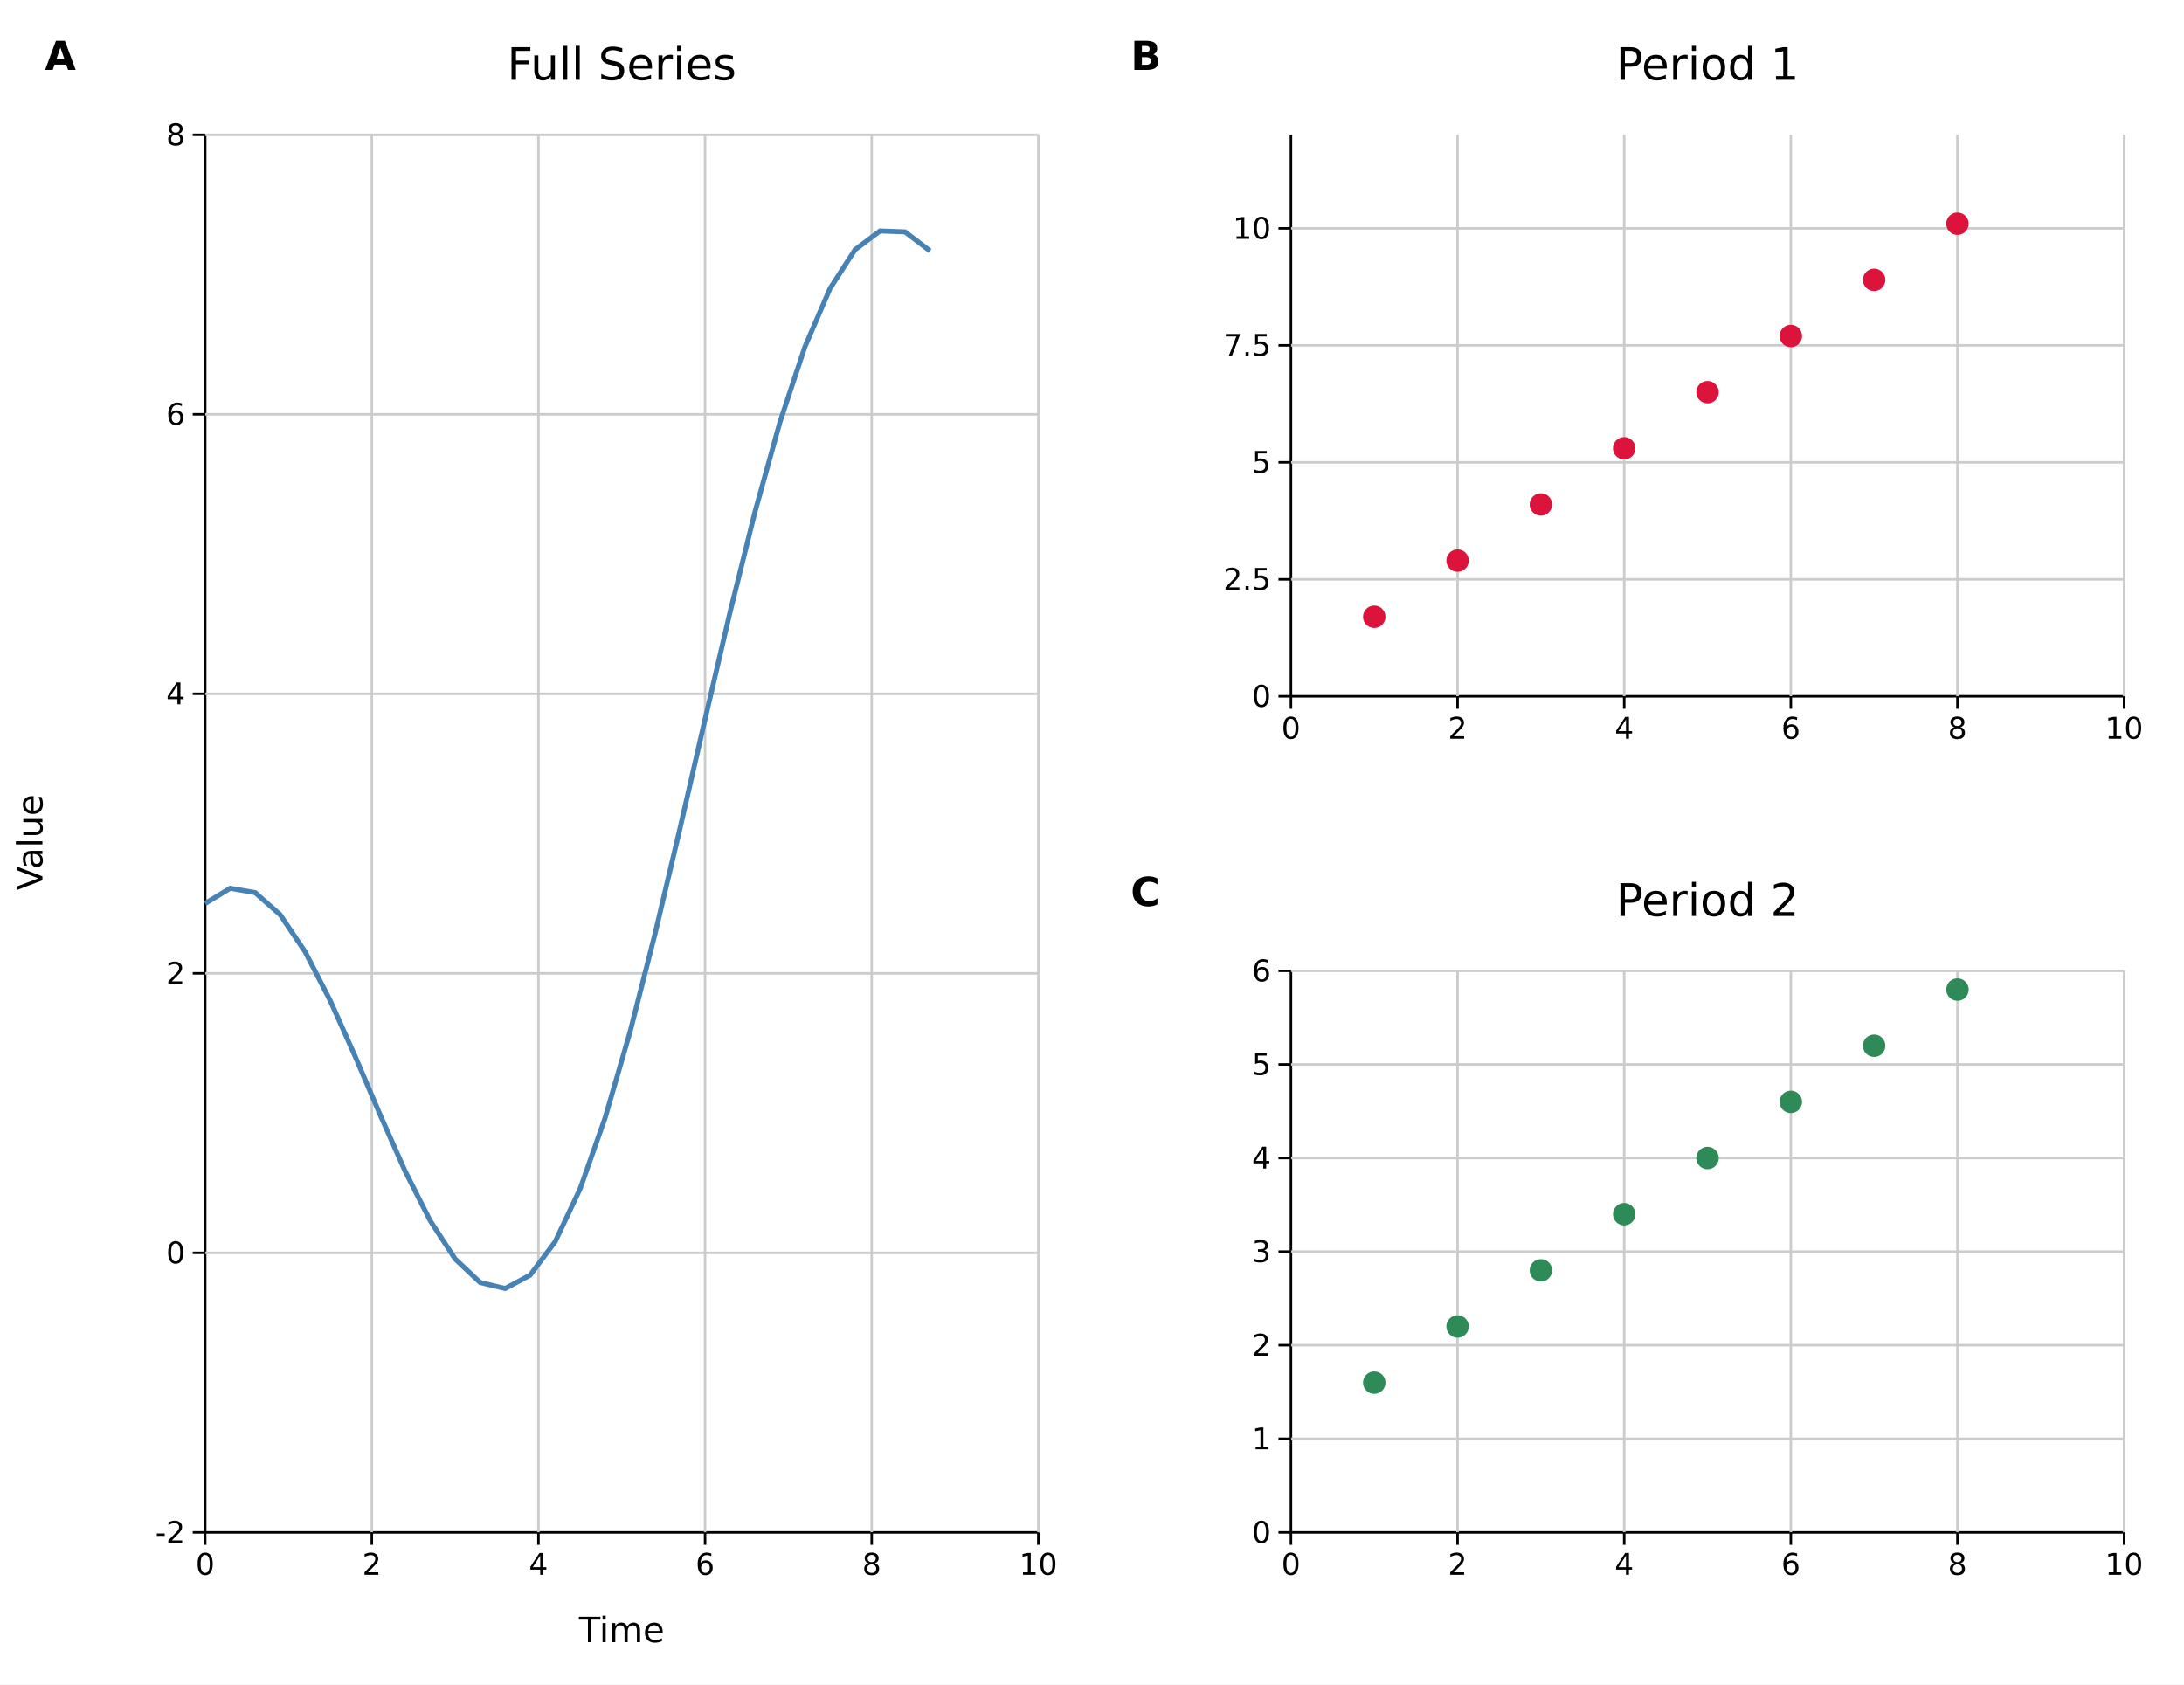
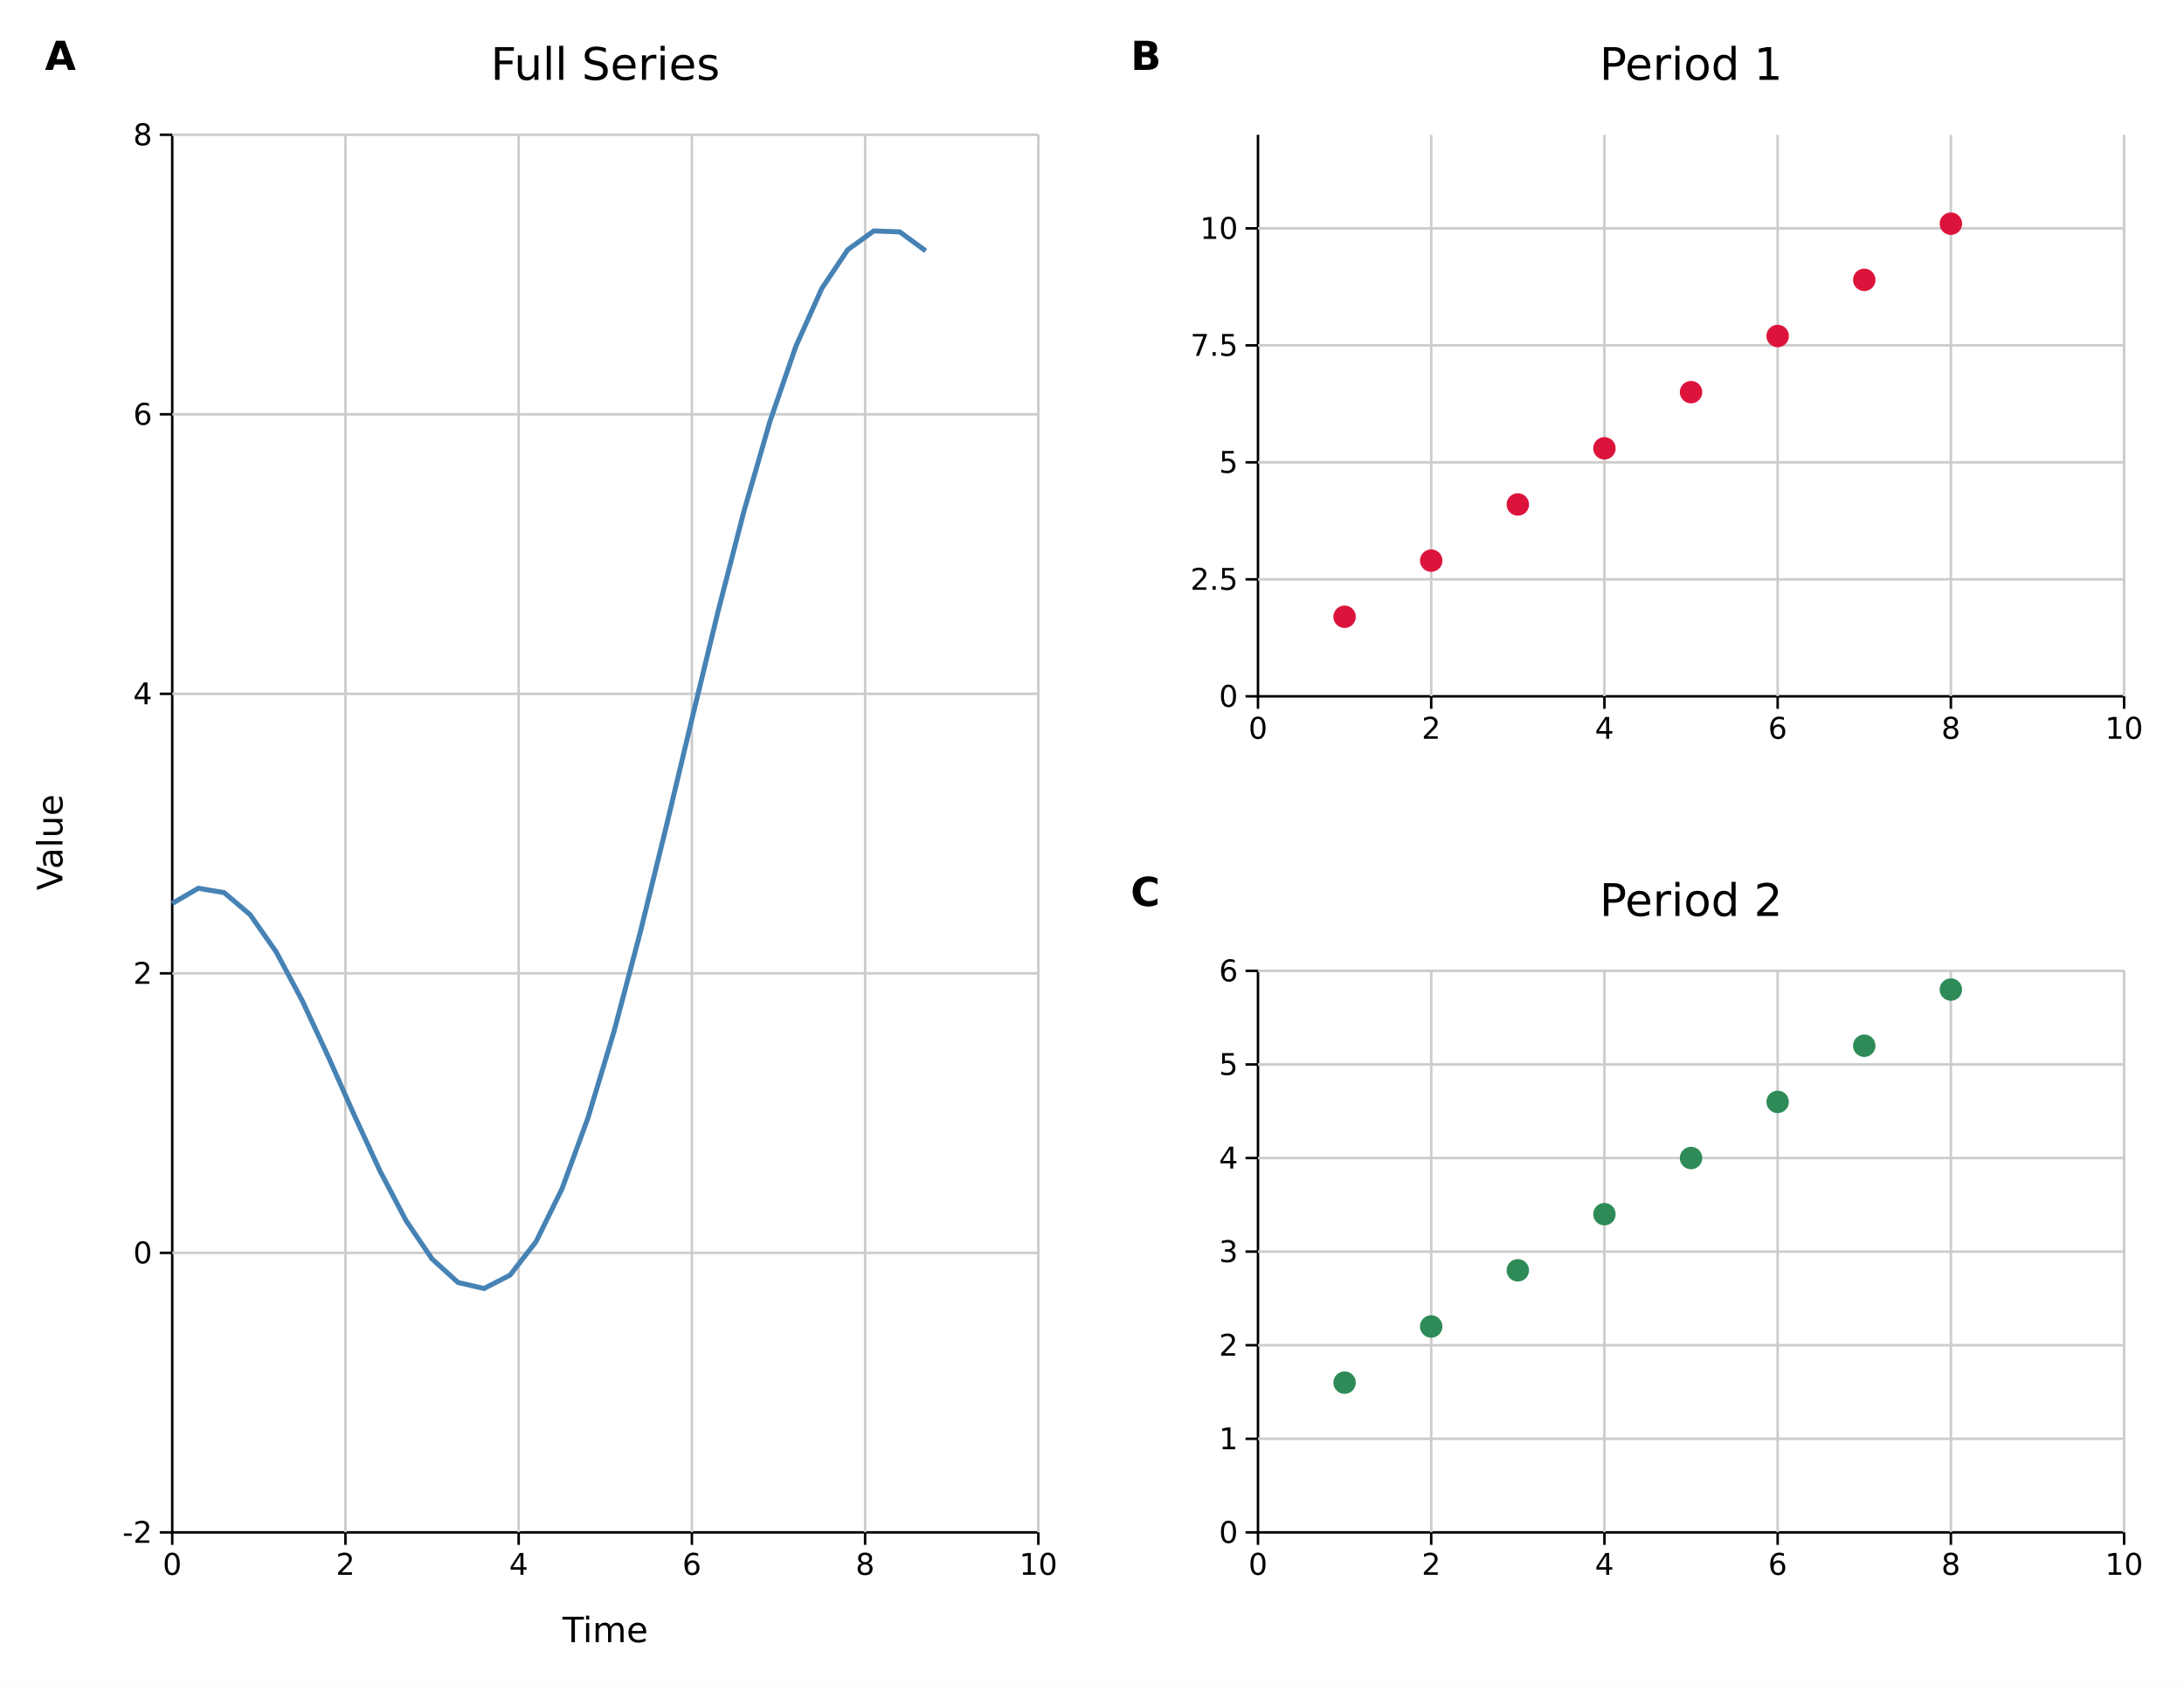
<svg xmlns="http://www.w3.org/2000/svg" width="875" height="675" font-family="DejaVu Sans, Liberation Sans, Arial, sans-serif" fill="black">
  <rect width="100%" height="100%" fill="white" />
  <g transform="translate(10,10)">
-     <line x1="72.2" y1="604" x2="406" y2="604" stroke="#000000" stroke-width="1" />
-     <line x1="72.2" y1="44" x2="72.2" y2="604" stroke="#000000" stroke-width="1" />
-     <line x1="138.96" y1="44" x2="138.96" y2="604" stroke="#cccccc" stroke-width="1" />
-     <line x1="205.72" y1="44" x2="205.72" y2="604" stroke="#cccccc" stroke-width="1" />
-     <line x1="272.48" y1="44" x2="272.48" y2="604" stroke="#cccccc" stroke-width="1" />
-     <line x1="339.24" y1="44" x2="339.24" y2="604" stroke="#cccccc" stroke-width="1" />
+     <line x1="59" y1="604" x2="406" y2="604" stroke="#000000" stroke-width="1" />
+     <line x1="59" y1="44" x2="59" y2="604" stroke="#000000" stroke-width="1" />
+     <line x1="128.4" y1="44" x2="128.4" y2="604" stroke="#cccccc" stroke-width="1" />
+     <line x1="197.8" y1="44" x2="197.8" y2="604" stroke="#cccccc" stroke-width="1" />
+     <line x1="267.2" y1="44" x2="267.2" y2="604" stroke="#cccccc" stroke-width="1" />
+     <line x1="336.6" y1="44" x2="336.6" y2="604" stroke="#cccccc" stroke-width="1" />
    <line x1="406" y1="44" x2="406" y2="604" stroke="#cccccc" stroke-width="1" />
-     <line x1="72.2" y1="492" x2="406" y2="492" stroke="#cccccc" stroke-width="1" />
-     <line x1="72.2" y1="380" x2="406" y2="380" stroke="#cccccc" stroke-width="1" />
-     <line x1="72.2" y1="268" x2="406" y2="268" stroke="#cccccc" stroke-width="1" />
-     <line x1="72.2" y1="156" x2="406" y2="156" stroke="#cccccc" stroke-width="1" />
-     <line x1="72.2" y1="44" x2="406" y2="44" stroke="#cccccc" stroke-width="1" />
-     <line x1="72.2" y1="604" x2="72.2" y2="609" stroke="#000000" stroke-width="1" />
-     <text x="72.2" y="621" font-size="12" text-anchor="middle">0</text>
-     <line x1="138.96" y1="604" x2="138.96" y2="609" stroke="#000000" stroke-width="1" />
-     <text x="138.96" y="621" font-size="12" text-anchor="middle">2</text>
-     <line x1="205.72" y1="604" x2="205.72" y2="609" stroke="#000000" stroke-width="1" />
-     <text x="205.72" y="621" font-size="12" text-anchor="middle">4</text>
-     <line x1="272.48" y1="604" x2="272.48" y2="609" stroke="#000000" stroke-width="1" />
-     <text x="272.48" y="621" font-size="12" text-anchor="middle">6</text>
-     <line x1="339.24" y1="604" x2="339.24" y2="609" stroke="#000000" stroke-width="1" />
-     <text x="339.24" y="621" font-size="12" text-anchor="middle">8</text>
+     <line x1="59" y1="492" x2="406" y2="492" stroke="#cccccc" stroke-width="1" />
+     <line x1="59" y1="380" x2="406" y2="380" stroke="#cccccc" stroke-width="1" />
+     <line x1="59" y1="268" x2="406" y2="268" stroke="#cccccc" stroke-width="1" />
+     <line x1="59" y1="156" x2="406" y2="156" stroke="#cccccc" stroke-width="1" />
+     <line x1="59" y1="44" x2="406" y2="44" stroke="#cccccc" stroke-width="1" />
+     <line x1="59" y1="604" x2="59" y2="609" stroke="#000000" stroke-width="1" />
+     <text x="59" y="621" font-size="12" text-anchor="middle">0</text>
+     <line x1="128.4" y1="604" x2="128.4" y2="609" stroke="#000000" stroke-width="1" />
+     <text x="128.4" y="621" font-size="12" text-anchor="middle">2</text>
+     <line x1="197.8" y1="604" x2="197.8" y2="609" stroke="#000000" stroke-width="1" />
+     <text x="197.8" y="621" font-size="12" text-anchor="middle">4</text>
+     <line x1="267.2" y1="604" x2="267.2" y2="609" stroke="#000000" stroke-width="1" />
+     <text x="267.2" y="621" font-size="12" text-anchor="middle">6</text>
+     <line x1="336.6" y1="604" x2="336.6" y2="609" stroke="#000000" stroke-width="1" />
+     <text x="336.6" y="621" font-size="12" text-anchor="middle">8</text>
    <line x1="406" y1="604" x2="406" y2="609" stroke="#000000" stroke-width="1" />
    <text x="406" y="621" font-size="12" text-anchor="middle">10</text>
-     <line x1="67.2" y1="604" x2="72.2" y2="604" stroke="#000000" stroke-width="1" />
-     <text x="64.2" y="608.2" font-size="12" text-anchor="end">-2</text>
-     <line x1="67.2" y1="492" x2="72.2" y2="492" stroke="#000000" stroke-width="1" />
-     <text x="64.2" y="496.2" font-size="12" text-anchor="end">0</text>
-     <line x1="67.2" y1="380" x2="72.2" y2="380" stroke="#000000" stroke-width="1" />
-     <text x="64.2" y="384.2" font-size="12" text-anchor="end">2</text>
-     <line x1="67.2" y1="268" x2="72.2" y2="268" stroke="#000000" stroke-width="1" />
-     <text x="64.2" y="272.2" font-size="12" text-anchor="end">4</text>
-     <line x1="67.2" y1="156" x2="72.2" y2="156" stroke="#000000" stroke-width="1" />
-     <text x="64.2" y="160.2" font-size="12" text-anchor="end">6</text>
-     <line x1="67.2" y1="44" x2="72.2" y2="44" stroke="#000000" stroke-width="1" />
-     <text x="64.2" y="48.2" font-size="12" text-anchor="end">8</text>
-     <text x="239.1" y="648" font-size="14" text-anchor="middle">Time</text>
-     <text x="7" y="327.5" font-size="14" text-anchor="middle" transform="rotate(-90,7,327.5)">Value</text>
-     <text x="239.1" y="22" font-size="18" text-anchor="middle">Full Series</text>
-     <path d="M 72.2 352.0 L 82.21 345.93 L 92.23 347.66 L 102.24 356.51 L 112.26 371.39 L 122.27 390.87 L 132.28 413.26 L 142.3 436.7 L 152.31 459.26 L 162.33 479.08 L 172.34 494.44 L 182.35 503.87 L 192.37 506.28 L 202.38 500.93 L 212.4 487.55 L 222.41 466.35 L 232.42 437.94 L 242.44 403.39 L 252.45 364.1 L 262.47 321.73 L 272.48 278.15 L 282.49 235.27 L 292.51 194.97 L 302.52 158.99 L 312.54 128.81 L 322.55 105.58 L 332.56 90.05 L 342.58 82.54 L 352.59 82.91 L 362.61 90.54 " stroke="#4682b4" stroke-width="2" fill="none" />
+     <line x1="54" y1="604" x2="59" y2="604" stroke="#000000" stroke-width="1" />
+     <text x="51" y="608.2" font-size="12" text-anchor="end">-2</text>
+     <line x1="54" y1="492" x2="59" y2="492" stroke="#000000" stroke-width="1" />
+     <text x="51" y="496.2" font-size="12" text-anchor="end">0</text>
+     <line x1="54" y1="380" x2="59" y2="380" stroke="#000000" stroke-width="1" />
+     <text x="51" y="384.2" font-size="12" text-anchor="end">2</text>
+     <line x1="54" y1="268" x2="59" y2="268" stroke="#000000" stroke-width="1" />
+     <text x="51" y="272.2" font-size="12" text-anchor="end">4</text>
+     <line x1="54" y1="156" x2="59" y2="156" stroke="#000000" stroke-width="1" />
+     <text x="51" y="160.2" font-size="12" text-anchor="end">6</text>
+     <line x1="54" y1="44" x2="59" y2="44" stroke="#000000" stroke-width="1" />
+     <text x="51" y="48.2" font-size="12" text-anchor="end">8</text>
+     <text x="232.5" y="648" font-size="14" text-anchor="middle">Time</text>
+     <text x="15" y="327.5" font-size="14" text-anchor="middle" transform="rotate(-90,15,327.5)">Value</text>
+     <text x="232.5" y="22" font-size="18" text-anchor="middle">Full Series</text>
+     <path d="M 59.0 352.0 L 69.41 345.93 L 79.82 347.66 L 90.23 356.51 L 100.64 371.39 L 111.05 390.87 L 121.46 413.26 L 131.87 436.7 L 142.28 459.26 L 152.69 479.08 L 163.1 494.44 L 173.51 503.87 L 183.92 506.28 L 194.33 500.93 L 204.74 487.55 L 215.15 466.35 L 225.56 437.94 L 235.97 403.39 L 246.38 364.1 L 256.79 321.73 L 267.2 278.15 L 277.61 235.27 L 288.02 194.97 L 298.43 158.99 L 308.84 128.81 L 319.25 105.58 L 329.66 90.05 L 340.07 82.54 L 350.48 82.91 L 360.89 90.54 " stroke="#4682b4" stroke-width="2" fill="none" />
  </g>
  <text x="18" y="28" font-size="16" text-anchor="start" font-weight="bold">A</text>
  <g transform="translate(445,10)">
-     <line x1="72.2" y1="269" x2="406" y2="269" stroke="#000000" stroke-width="1" />
-     <line x1="72.2" y1="44" x2="72.2" y2="269" stroke="#000000" stroke-width="1" />
-     <line x1="138.96" y1="44" x2="138.96" y2="269" stroke="#cccccc" stroke-width="1" />
-     <line x1="205.72" y1="44" x2="205.72" y2="269" stroke="#cccccc" stroke-width="1" />
-     <line x1="272.48" y1="44" x2="272.48" y2="269" stroke="#cccccc" stroke-width="1" />
-     <line x1="339.24" y1="44" x2="339.24" y2="269" stroke="#cccccc" stroke-width="1" />
+     <line x1="59" y1="269" x2="406" y2="269" stroke="#000000" stroke-width="1" />
+     <line x1="59" y1="44" x2="59" y2="269" stroke="#000000" stroke-width="1" />
+     <line x1="128.4" y1="44" x2="128.4" y2="269" stroke="#cccccc" stroke-width="1" />
+     <line x1="197.8" y1="44" x2="197.8" y2="269" stroke="#cccccc" stroke-width="1" />
+     <line x1="267.2" y1="44" x2="267.2" y2="269" stroke="#cccccc" stroke-width="1" />
+     <line x1="336.6" y1="44" x2="336.6" y2="269" stroke="#cccccc" stroke-width="1" />
    <line x1="406" y1="44" x2="406" y2="269" stroke="#cccccc" stroke-width="1" />
-     <line x1="72.2" y1="222.13" x2="406" y2="222.13" stroke="#cccccc" stroke-width="1" />
-     <line x1="72.2" y1="175.25" x2="406" y2="175.25" stroke="#cccccc" stroke-width="1" />
-     <line x1="72.2" y1="128.38" x2="406" y2="128.38" stroke="#cccccc" stroke-width="1" />
-     <line x1="72.2" y1="81.5" x2="406" y2="81.5" stroke="#cccccc" stroke-width="1" />
-     <line x1="72.2" y1="269" x2="72.2" y2="274" stroke="#000000" stroke-width="1" />
-     <text x="72.2" y="286" font-size="12" text-anchor="middle">0</text>
-     <line x1="138.96" y1="269" x2="138.96" y2="274" stroke="#000000" stroke-width="1" />
-     <text x="138.96" y="286" font-size="12" text-anchor="middle">2</text>
-     <line x1="205.72" y1="269" x2="205.72" y2="274" stroke="#000000" stroke-width="1" />
-     <text x="205.72" y="286" font-size="12" text-anchor="middle">4</text>
-     <line x1="272.48" y1="269" x2="272.48" y2="274" stroke="#000000" stroke-width="1" />
-     <text x="272.48" y="286" font-size="12" text-anchor="middle">6</text>
-     <line x1="339.24" y1="269" x2="339.24" y2="274" stroke="#000000" stroke-width="1" />
-     <text x="339.24" y="286" font-size="12" text-anchor="middle">8</text>
+     <line x1="59" y1="222.13" x2="406" y2="222.13" stroke="#cccccc" stroke-width="1" />
+     <line x1="59" y1="175.25" x2="406" y2="175.25" stroke="#cccccc" stroke-width="1" />
+     <line x1="59" y1="128.38" x2="406" y2="128.38" stroke="#cccccc" stroke-width="1" />
+     <line x1="59" y1="81.5" x2="406" y2="81.5" stroke="#cccccc" stroke-width="1" />
+     <line x1="59" y1="269" x2="59" y2="274" stroke="#000000" stroke-width="1" />
+     <text x="59" y="286" font-size="12" text-anchor="middle">0</text>
+     <line x1="128.4" y1="269" x2="128.4" y2="274" stroke="#000000" stroke-width="1" />
+     <text x="128.4" y="286" font-size="12" text-anchor="middle">2</text>
+     <line x1="197.8" y1="269" x2="197.8" y2="274" stroke="#000000" stroke-width="1" />
+     <text x="197.8" y="286" font-size="12" text-anchor="middle">4</text>
+     <line x1="267.2" y1="269" x2="267.2" y2="274" stroke="#000000" stroke-width="1" />
+     <text x="267.2" y="286" font-size="12" text-anchor="middle">6</text>
+     <line x1="336.6" y1="269" x2="336.6" y2="274" stroke="#000000" stroke-width="1" />
+     <text x="336.6" y="286" font-size="12" text-anchor="middle">8</text>
    <line x1="406" y1="269" x2="406" y2="274" stroke="#000000" stroke-width="1" />
    <text x="406" y="286" font-size="12" text-anchor="middle">10</text>
-     <line x1="67.2" y1="269" x2="72.2" y2="269" stroke="#000000" stroke-width="1" />
-     <text x="64.2" y="273.2" font-size="12" text-anchor="end">0</text>
-     <line x1="67.2" y1="222.13" x2="72.2" y2="222.13" stroke="#000000" stroke-width="1" />
-     <text x="64.2" y="226.33" font-size="12" text-anchor="end">2.5</text>
-     <line x1="67.2" y1="175.25" x2="72.2" y2="175.25" stroke="#000000" stroke-width="1" />
-     <text x="64.2" y="179.45" font-size="12" text-anchor="end">5</text>
-     <line x1="67.2" y1="128.38" x2="72.2" y2="128.38" stroke="#000000" stroke-width="1" />
-     <text x="64.2" y="132.57" font-size="12" text-anchor="end">7.5</text>
-     <line x1="67.2" y1="81.5" x2="72.2" y2="81.5" stroke="#000000" stroke-width="1" />
-     <text x="64.2" y="85.7" font-size="12" text-anchor="end">10</text>
-     <text x="239.1" y="22" font-size="18" text-anchor="middle">Period 1</text>
-     <circle cx="105.58" cy="237.13" r="4.5" fill="#dc143c" />
-     <circle cx="138.96" cy="214.63" r="4.5" fill="#dc143c" />
-     <circle cx="172.34" cy="192.13" r="4.5" fill="#dc143c" />
-     <circle cx="205.72" cy="169.63" r="4.5" fill="#dc143c" />
-     <circle cx="239.1" cy="147.13" r="4.5" fill="#dc143c" />
-     <circle cx="272.48" cy="124.63" r="4.5" fill="#dc143c" />
-     <circle cx="305.86" cy="102.13" r="4.5" fill="#dc143c" />
-     <circle cx="339.24" cy="79.63" r="4.5" fill="#dc143c" />
+     <line x1="54" y1="269" x2="59" y2="269" stroke="#000000" stroke-width="1" />
+     <text x="51" y="273.2" font-size="12" text-anchor="end">0</text>
+     <line x1="54" y1="222.13" x2="59" y2="222.13" stroke="#000000" stroke-width="1" />
+     <text x="51" y="226.33" font-size="12" text-anchor="end">2.5</text>
+     <line x1="54" y1="175.25" x2="59" y2="175.25" stroke="#000000" stroke-width="1" />
+     <text x="51" y="179.45" font-size="12" text-anchor="end">5</text>
+     <line x1="54" y1="128.38" x2="59" y2="128.38" stroke="#000000" stroke-width="1" />
+     <text x="51" y="132.57" font-size="12" text-anchor="end">7.5</text>
+     <line x1="54" y1="81.5" x2="59" y2="81.5" stroke="#000000" stroke-width="1" />
+     <text x="51" y="85.7" font-size="12" text-anchor="end">10</text>
+     <text x="232.5" y="22" font-size="18" text-anchor="middle">Period 1</text>
+     <circle cx="93.7" cy="237.13" r="4.5" fill="#dc143c" />
+     <circle cx="128.4" cy="214.63" r="4.5" fill="#dc143c" />
+     <circle cx="163.1" cy="192.13" r="4.5" fill="#dc143c" />
+     <circle cx="197.8" cy="169.63" r="4.5" fill="#dc143c" />
+     <circle cx="232.5" cy="147.13" r="4.5" fill="#dc143c" />
+     <circle cx="267.2" cy="124.63" r="4.5" fill="#dc143c" />
+     <circle cx="301.9" cy="102.13" r="4.5" fill="#dc143c" />
+     <circle cx="336.6" cy="79.63" r="4.5" fill="#dc143c" />
  </g>
  <text x="453" y="28" font-size="16" text-anchor="start" font-weight="bold">B</text>
  <g transform="translate(445,345)">
-     <line x1="72.2" y1="269" x2="406" y2="269" stroke="#000000" stroke-width="1" />
-     <line x1="72.2" y1="44" x2="72.2" y2="269" stroke="#000000" stroke-width="1" />
-     <line x1="138.96" y1="44" x2="138.96" y2="269" stroke="#cccccc" stroke-width="1" />
-     <line x1="205.72" y1="44" x2="205.72" y2="269" stroke="#cccccc" stroke-width="1" />
-     <line x1="272.48" y1="44" x2="272.48" y2="269" stroke="#cccccc" stroke-width="1" />
-     <line x1="339.24" y1="44" x2="339.24" y2="269" stroke="#cccccc" stroke-width="1" />
+     <line x1="59" y1="269" x2="406" y2="269" stroke="#000000" stroke-width="1" />
+     <line x1="59" y1="44" x2="59" y2="269" stroke="#000000" stroke-width="1" />
+     <line x1="128.4" y1="44" x2="128.4" y2="269" stroke="#cccccc" stroke-width="1" />
+     <line x1="197.8" y1="44" x2="197.8" y2="269" stroke="#cccccc" stroke-width="1" />
+     <line x1="267.2" y1="44" x2="267.2" y2="269" stroke="#cccccc" stroke-width="1" />
+     <line x1="336.6" y1="44" x2="336.6" y2="269" stroke="#cccccc" stroke-width="1" />
    <line x1="406" y1="44" x2="406" y2="269" stroke="#cccccc" stroke-width="1" />
-     <line x1="72.2" y1="231.5" x2="406" y2="231.5" stroke="#cccccc" stroke-width="1" />
-     <line x1="72.2" y1="194" x2="406" y2="194" stroke="#cccccc" stroke-width="1" />
-     <line x1="72.2" y1="156.5" x2="406" y2="156.5" stroke="#cccccc" stroke-width="1" />
-     <line x1="72.2" y1="119" x2="406" y2="119" stroke="#cccccc" stroke-width="1" />
-     <line x1="72.2" y1="81.5" x2="406" y2="81.5" stroke="#cccccc" stroke-width="1" />
-     <line x1="72.2" y1="44" x2="406" y2="44" stroke="#cccccc" stroke-width="1" />
-     <line x1="72.2" y1="269" x2="72.2" y2="274" stroke="#000000" stroke-width="1" />
-     <text x="72.2" y="286" font-size="12" text-anchor="middle">0</text>
-     <line x1="138.96" y1="269" x2="138.96" y2="274" stroke="#000000" stroke-width="1" />
-     <text x="138.96" y="286" font-size="12" text-anchor="middle">2</text>
-     <line x1="205.72" y1="269" x2="205.72" y2="274" stroke="#000000" stroke-width="1" />
-     <text x="205.72" y="286" font-size="12" text-anchor="middle">4</text>
-     <line x1="272.48" y1="269" x2="272.48" y2="274" stroke="#000000" stroke-width="1" />
-     <text x="272.48" y="286" font-size="12" text-anchor="middle">6</text>
-     <line x1="339.24" y1="269" x2="339.24" y2="274" stroke="#000000" stroke-width="1" />
-     <text x="339.24" y="286" font-size="12" text-anchor="middle">8</text>
+     <line x1="59" y1="231.5" x2="406" y2="231.5" stroke="#cccccc" stroke-width="1" />
+     <line x1="59" y1="194" x2="406" y2="194" stroke="#cccccc" stroke-width="1" />
+     <line x1="59" y1="156.5" x2="406" y2="156.5" stroke="#cccccc" stroke-width="1" />
+     <line x1="59" y1="119" x2="406" y2="119" stroke="#cccccc" stroke-width="1" />
+     <line x1="59" y1="81.5" x2="406" y2="81.5" stroke="#cccccc" stroke-width="1" />
+     <line x1="59" y1="44" x2="406" y2="44" stroke="#cccccc" stroke-width="1" />
+     <line x1="59" y1="269" x2="59" y2="274" stroke="#000000" stroke-width="1" />
+     <text x="59" y="286" font-size="12" text-anchor="middle">0</text>
+     <line x1="128.4" y1="269" x2="128.4" y2="274" stroke="#000000" stroke-width="1" />
+     <text x="128.4" y="286" font-size="12" text-anchor="middle">2</text>
+     <line x1="197.8" y1="269" x2="197.8" y2="274" stroke="#000000" stroke-width="1" />
+     <text x="197.8" y="286" font-size="12" text-anchor="middle">4</text>
+     <line x1="267.2" y1="269" x2="267.2" y2="274" stroke="#000000" stroke-width="1" />
+     <text x="267.2" y="286" font-size="12" text-anchor="middle">6</text>
+     <line x1="336.6" y1="269" x2="336.6" y2="274" stroke="#000000" stroke-width="1" />
+     <text x="336.6" y="286" font-size="12" text-anchor="middle">8</text>
    <line x1="406" y1="269" x2="406" y2="274" stroke="#000000" stroke-width="1" />
    <text x="406" y="286" font-size="12" text-anchor="middle">10</text>
-     <line x1="67.2" y1="269" x2="72.2" y2="269" stroke="#000000" stroke-width="1" />
-     <text x="64.2" y="273.2" font-size="12" text-anchor="end">0</text>
-     <line x1="67.2" y1="231.5" x2="72.2" y2="231.5" stroke="#000000" stroke-width="1" />
-     <text x="64.2" y="235.7" font-size="12" text-anchor="end">1</text>
-     <line x1="67.2" y1="194" x2="72.2" y2="194" stroke="#000000" stroke-width="1" />
-     <text x="64.2" y="198.2" font-size="12" text-anchor="end">2</text>
-     <line x1="67.2" y1="156.5" x2="72.2" y2="156.5" stroke="#000000" stroke-width="1" />
-     <text x="64.2" y="160.7" font-size="12" text-anchor="end">3</text>
-     <line x1="67.2" y1="119" x2="72.2" y2="119" stroke="#000000" stroke-width="1" />
-     <text x="64.2" y="123.2" font-size="12" text-anchor="end">4</text>
-     <line x1="67.2" y1="81.5" x2="72.2" y2="81.5" stroke="#000000" stroke-width="1" />
-     <text x="64.2" y="85.7" font-size="12" text-anchor="end">5</text>
-     <line x1="67.2" y1="44" x2="72.2" y2="44" stroke="#000000" stroke-width="1" />
-     <text x="64.2" y="48.2" font-size="12" text-anchor="end">6</text>
-     <text x="239.1" y="22" font-size="18" text-anchor="middle">Period 2</text>
-     <circle cx="105.58" cy="209" r="4.5" fill="seagreen" />
-     <circle cx="138.96" cy="186.5" r="4.5" fill="seagreen" />
-     <circle cx="172.34" cy="164" r="4.5" fill="seagreen" />
-     <circle cx="205.72" cy="141.5" r="4.5" fill="seagreen" />
-     <circle cx="239.1" cy="119" r="4.5" fill="seagreen" />
-     <circle cx="272.48" cy="96.5" r="4.5" fill="seagreen" />
-     <circle cx="305.86" cy="74" r="4.5" fill="seagreen" />
-     <circle cx="339.24" cy="51.5" r="4.5" fill="seagreen" />
+     <line x1="54" y1="269" x2="59" y2="269" stroke="#000000" stroke-width="1" />
+     <text x="51" y="273.2" font-size="12" text-anchor="end">0</text>
+     <line x1="54" y1="231.5" x2="59" y2="231.5" stroke="#000000" stroke-width="1" />
+     <text x="51" y="235.7" font-size="12" text-anchor="end">1</text>
+     <line x1="54" y1="194" x2="59" y2="194" stroke="#000000" stroke-width="1" />
+     <text x="51" y="198.2" font-size="12" text-anchor="end">2</text>
+     <line x1="54" y1="156.5" x2="59" y2="156.5" stroke="#000000" stroke-width="1" />
+     <text x="51" y="160.7" font-size="12" text-anchor="end">3</text>
+     <line x1="54" y1="119" x2="59" y2="119" stroke="#000000" stroke-width="1" />
+     <text x="51" y="123.2" font-size="12" text-anchor="end">4</text>
+     <line x1="54" y1="81.5" x2="59" y2="81.5" stroke="#000000" stroke-width="1" />
+     <text x="51" y="85.7" font-size="12" text-anchor="end">5</text>
+     <line x1="54" y1="44" x2="59" y2="44" stroke="#000000" stroke-width="1" />
+     <text x="51" y="48.2" font-size="12" text-anchor="end">6</text>
+     <text x="232.5" y="22" font-size="18" text-anchor="middle">Period 2</text>
+     <circle cx="93.7" cy="209" r="4.5" fill="seagreen" />
+     <circle cx="128.4" cy="186.5" r="4.5" fill="seagreen" />
+     <circle cx="163.1" cy="164" r="4.5" fill="seagreen" />
+     <circle cx="197.8" cy="141.5" r="4.5" fill="seagreen" />
+     <circle cx="232.5" cy="119" r="4.5" fill="seagreen" />
+     <circle cx="267.2" cy="96.5" r="4.5" fill="seagreen" />
+     <circle cx="301.9" cy="74" r="4.5" fill="seagreen" />
+     <circle cx="336.6" cy="51.5" r="4.5" fill="seagreen" />
  </g>
  <text x="453" y="363" font-size="16" text-anchor="start" font-weight="bold">C</text>
</svg>
